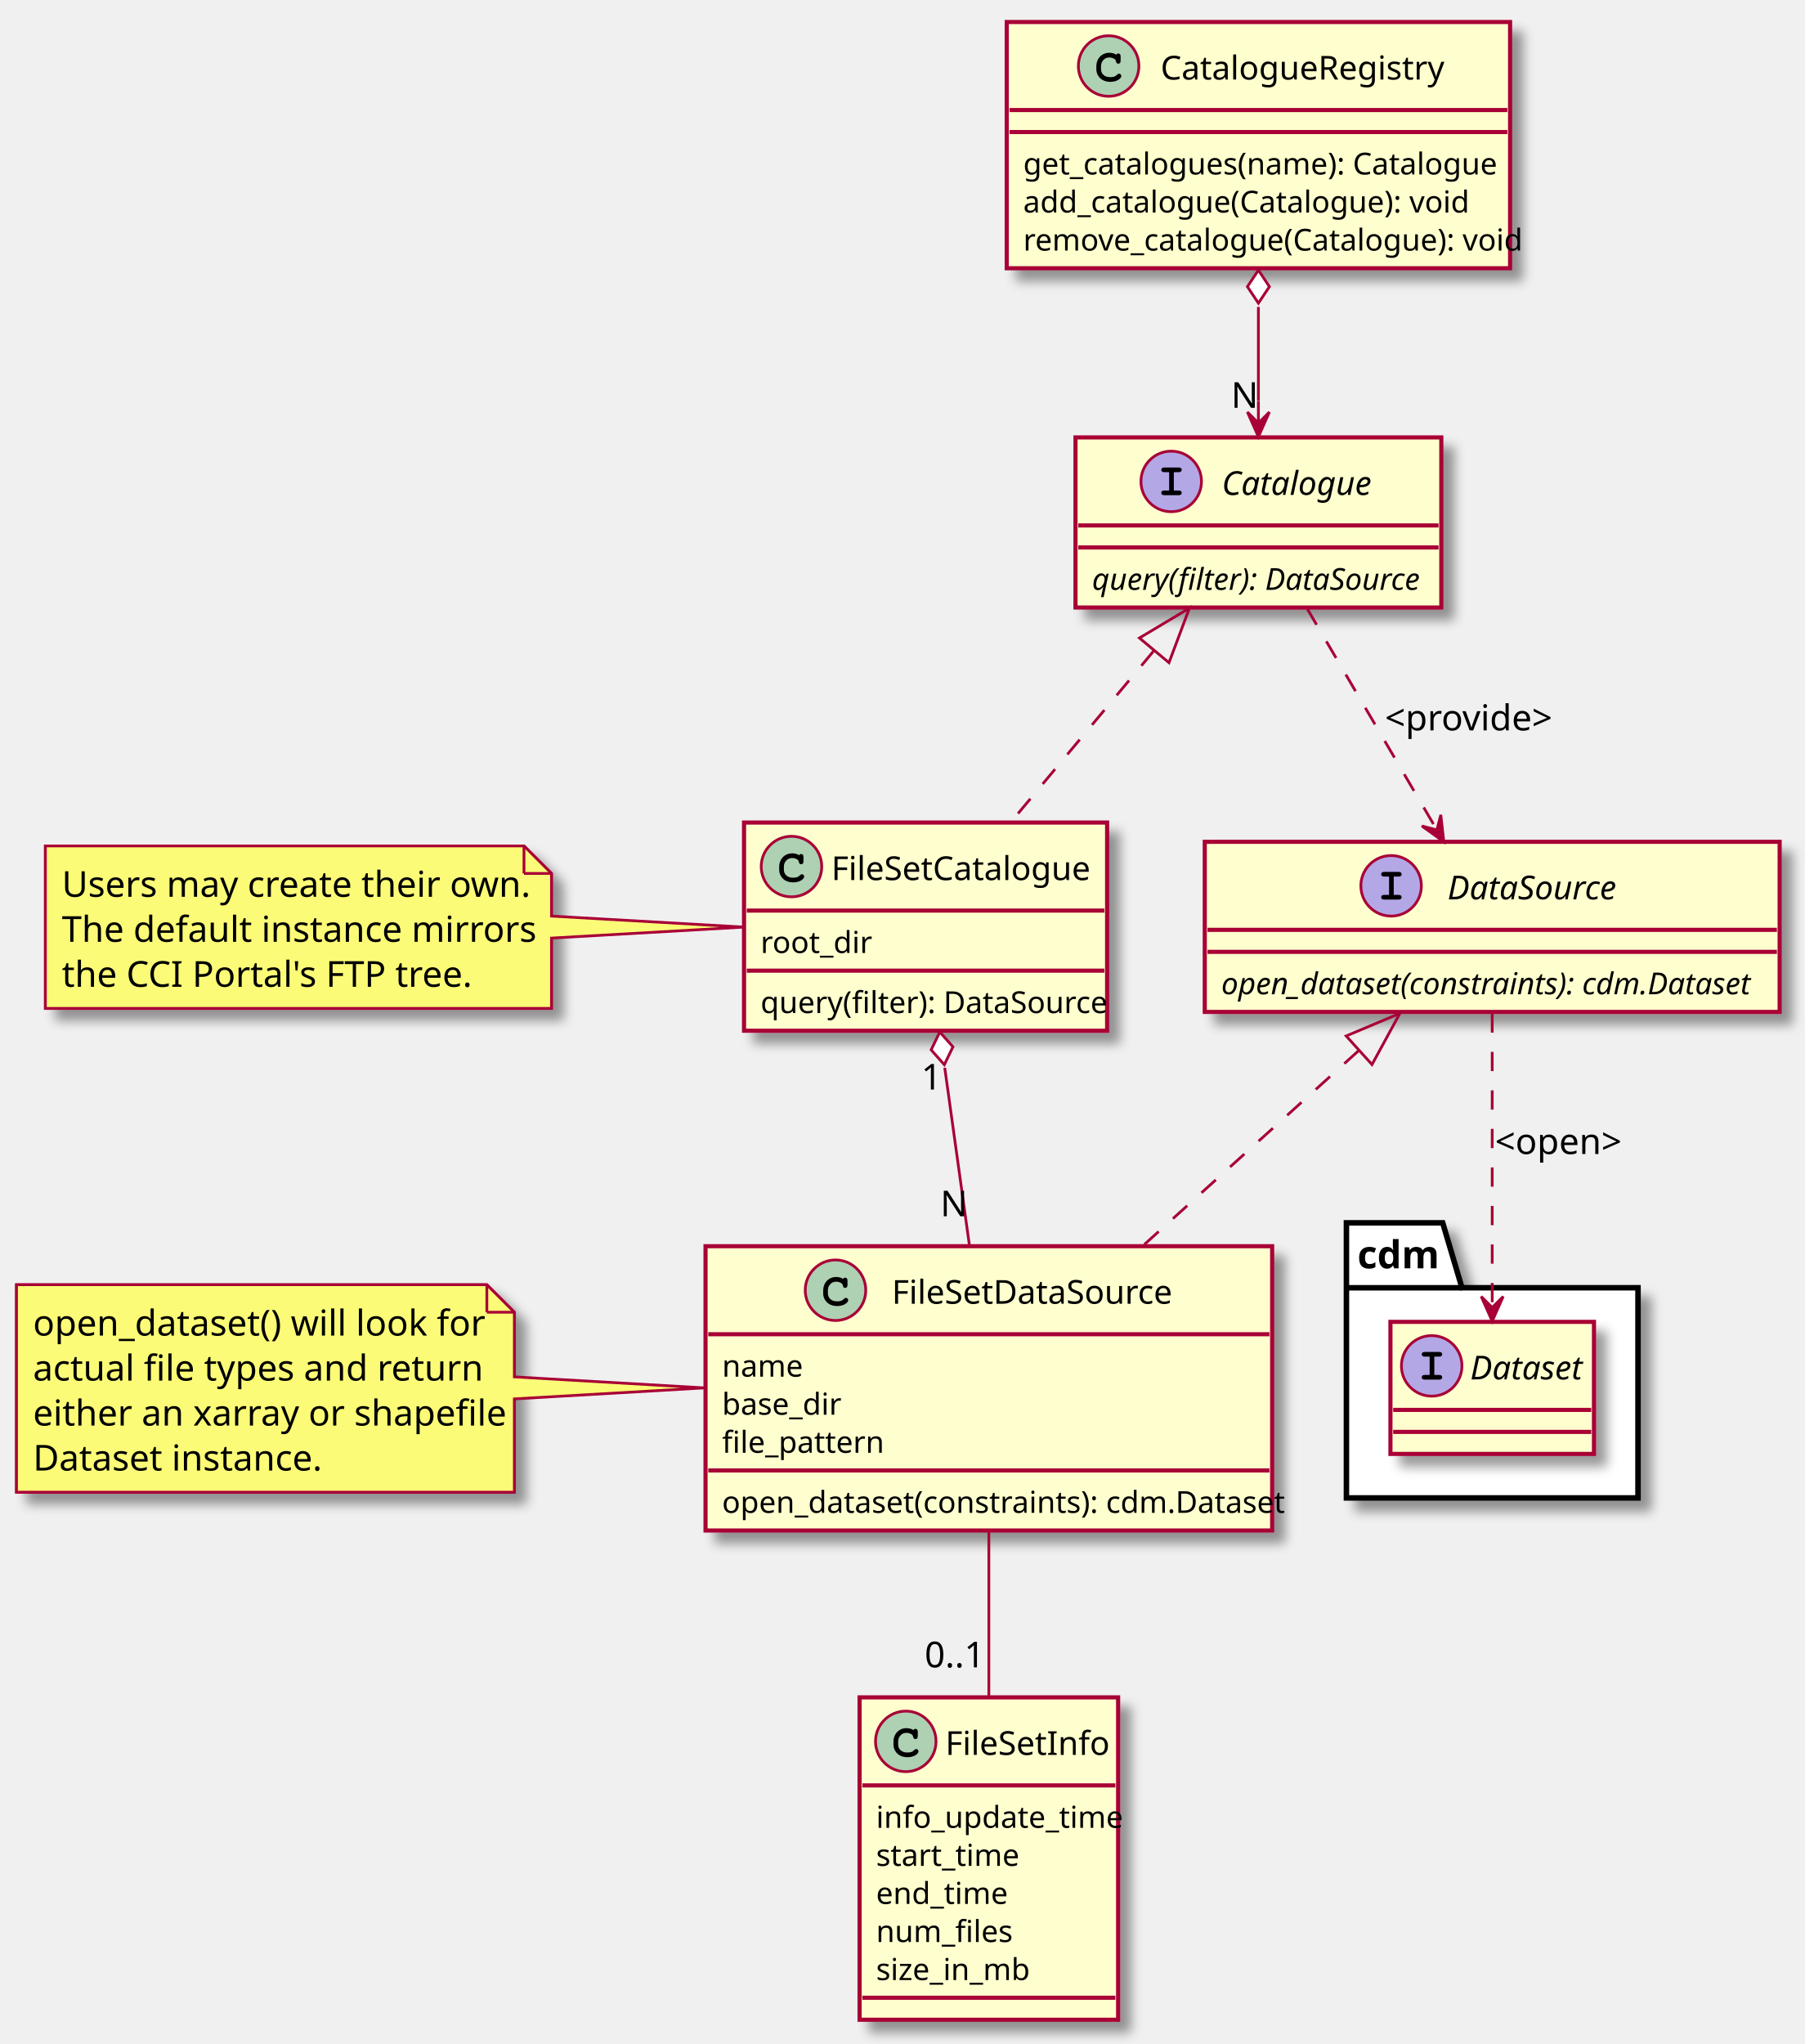
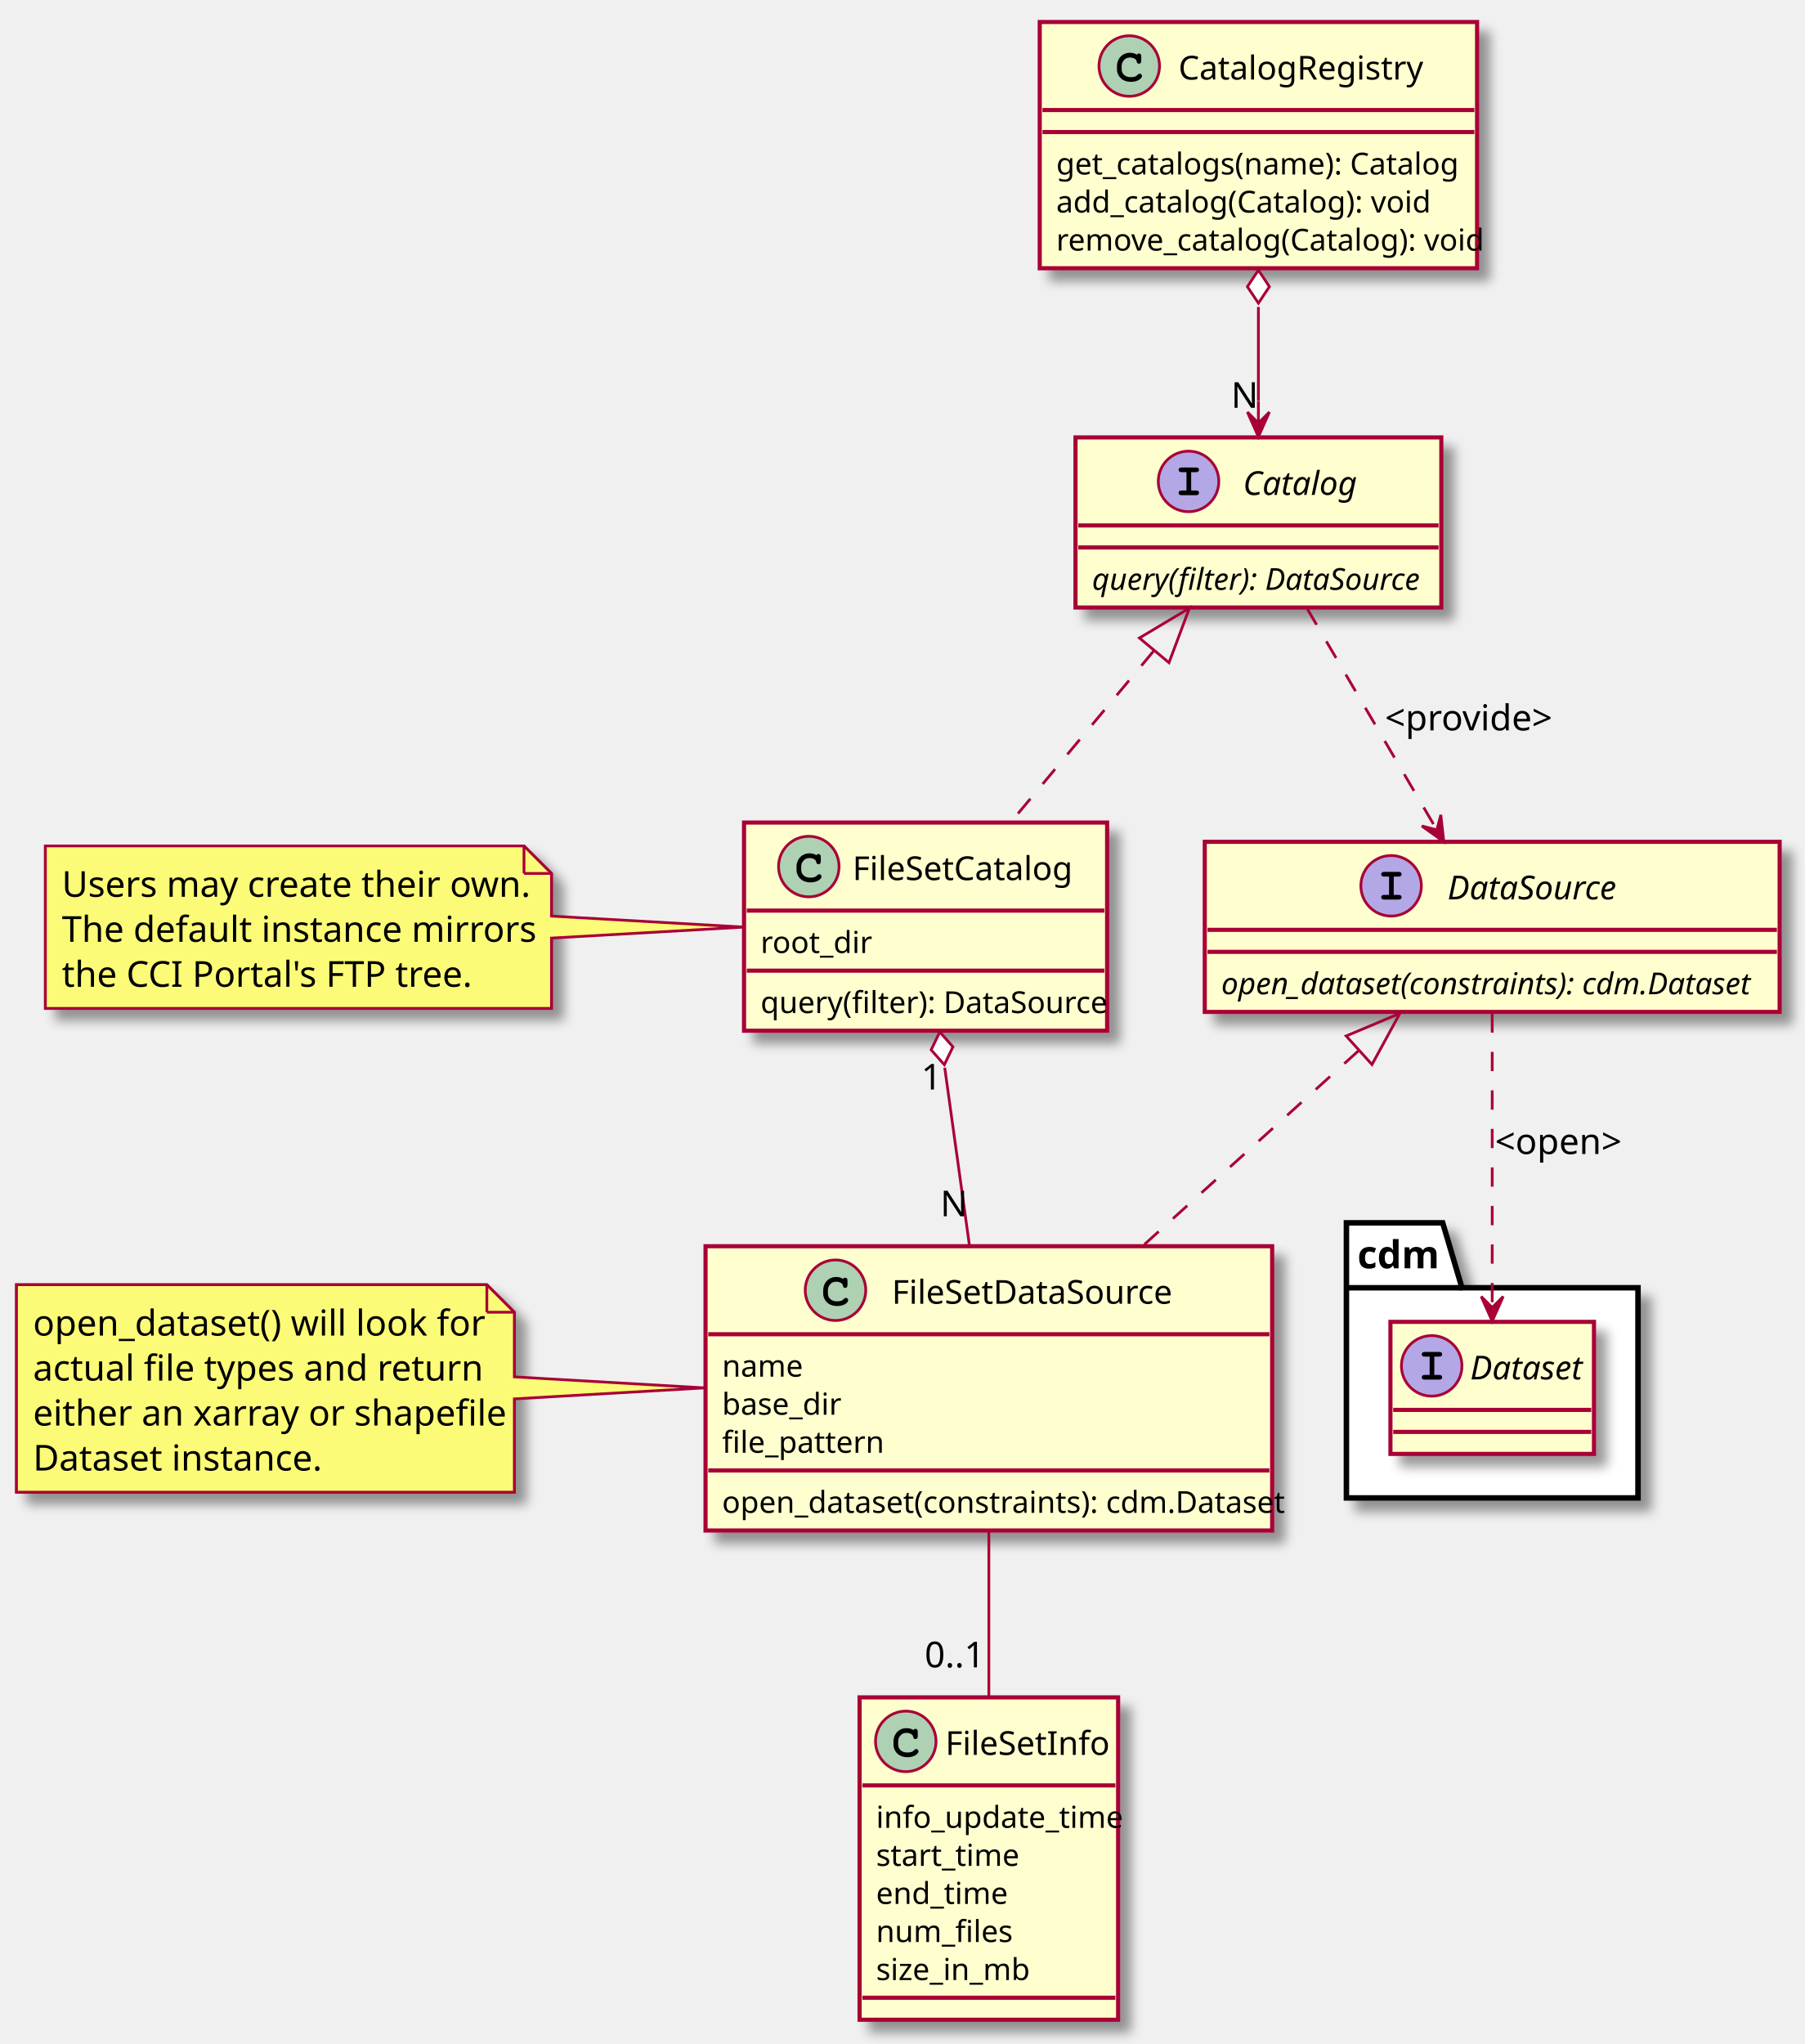
<svg xmlns="http://www.w3.org/2000/svg" height="743px" style="width:656px;height:743px;" version="1.1" viewBox="0 0 656 743" width="656px">
  <defs>
    <filter height="300%" id="f1" width="300%" x="-1" y="-1">
      <feGaussianBlur result="blurOut" stdDeviation="2.0" />
      <feColorMatrix in="blurOut" result="blurOut2" type="matrix" values="0 0 0 0 0 0 0 0 0 0 0 0 0 0 0 0 0 0 .4 0" />
      <feOffset dx="4.0" dy="4.0" in="blurOut2" result="blurOut3" />
      <feBlend in="SourceGraphic" in2="blurOut3" mode="normal" />
    </filter>
  </defs>
  <g>
    <polygon fill="#FFFFFF" filter="url(#f1)" points="489.5,444.5,524.5,444.5,531.5,468.109,595.5,468.109,595.5,544.5,489.5,544.5,489.5,444.5" style="stroke: #000000; stroke-width: 2.0;" />
    <line style="stroke: #000000; stroke-width: 2.0;" x1="489.5" x2="531.5" y1="468.109" y2="468.109" />
    <text fill="#000000" font-family="sans-serif" font-size="14" font-weight="bold" lengthAdjust="spacingAndGlyphs" textLength="29" x="493.5" y="461.033">cdm</text>
    <rect fill="#FEFECE" filter="url(#f1)" height="48" style="stroke: #A80036; stroke-width: 1.5;" width="74" x="505.5" y="480.5" />
    <ellipse cx="520.5" cy="496.5" fill="#B4A7E5" rx="11" ry="11" style="stroke: #A80036; stroke-width: 1.0;" />
    <path d="M521.453,493.141 L521.453,499.797 L523.172,499.797 Q523.781,499.797 524.047,500.031 Q524.312,500.266 524.312,500.656 Q524.312,501.031 524.047,501.266 Q523.781,501.5 523.172,501.5 L518.031,501.5 Q517.422,501.5 517.156,501.266 Q516.891,501.031 516.891,500.641 Q516.891,500.266 517.156,500.031 Q517.422,499.797 518.031,499.797 L519.75,499.797 L519.75,493.141 L518.031,493.141 Q517.422,493.141 517.156,492.906 Q516.891,492.672 516.891,492.281 Q516.891,491.906 517.156,491.672 Q517.422,491.438 518.031,491.438 L523.172,491.438 Q523.781,491.438 524.047,491.672 Q524.312,491.906 524.312,492.281 Q524.312,492.672 524.047,492.906 Q523.781,493.141 523.172,493.141 L521.453,493.141 Z " />
    <text fill="#000000" font-family="sans-serif" font-size="12" font-style="italic" lengthAdjust="spacingAndGlyphs" textLength="42" x="534.5" y="501.41">Dataset</text>
    <line style="stroke: #A80036; stroke-width: 1.5;" x1="506.5" x2="578.5" y1="512.5" y2="512.5" />
    <line style="stroke: #A80036; stroke-width: 1.5;" x1="506.5" x2="578.5" y1="520.5" y2="520.5" />
-     <rect fill="#FEFECE" filter="url(#f1)" height="89.508" style="stroke: #A80036; stroke-width: 1.5;" width="183" x="366" y="8" />
-     <ellipse cx="403.05" cy="24" fill="#ADD1B2" rx="11" ry="11" style="stroke: #A80036; stroke-width: 1.0;" />
-     <path d="M405.816,19.875 Q405.972,19.656 406.159,19.547 Q406.347,19.438 406.566,19.438 Q406.941,19.438 407.175,19.695 Q407.409,19.953 407.409,20.562 L407.409,22.016 Q407.409,22.625 407.175,22.891 Q406.941,23.156 406.566,23.156 Q406.222,23.156 406.019,22.953 Q405.816,22.766 405.706,22.25 Q405.659,21.891 405.472,21.703 Q405.144,21.328 404.534,21.109 Q403.925,20.891 403.3,20.891 Q402.534,20.891 401.902,21.219 Q401.269,21.547 400.777,22.297 Q400.284,23.047 400.284,24.078 L400.284,25.172 Q400.284,26.406 401.175,27.227 Q402.066,28.047 403.659,28.047 Q404.597,28.047 405.253,27.797 Q405.644,27.641 406.066,27.203 Q406.331,26.938 406.48,26.859 Q406.628,26.781 406.831,26.781 Q407.159,26.781 407.417,27.039 Q407.675,27.297 407.675,27.641 Q407.675,27.984 407.331,28.391 Q406.831,28.969 406.034,29.297 Q404.956,29.75 403.659,29.75 Q402.144,29.75 400.941,29.125 Q399.956,28.625 399.269,27.555 Q398.581,26.484 398.581,25.203 L398.581,24.047 Q398.581,22.719 399.198,21.57 Q399.816,20.422 400.909,19.805 Q402.003,19.188 403.238,19.188 Q403.972,19.188 404.62,19.352 Q405.269,19.516 405.816,19.875 Z " />
-     <text fill="#000000" font-family="sans-serif" font-size="12" lengthAdjust="spacingAndGlyphs" textLength="102" x="421.95" y="28.91">CatalogueRegistry</text>
-     <line style="stroke: #A80036; stroke-width: 1.5;" x1="367" x2="548" y1="40" y2="40" />
-     <line style="stroke: #A80036; stroke-width: 1.5;" x1="367" x2="548" y1="48" y2="48" />
-     <text fill="#000000" font-family="sans-serif" font-size="11" lengthAdjust="spacingAndGlyphs" textLength="162" x="372" y="63.419">get_catalogues(name): Catalogue</text>
-     <text fill="#000000" font-family="sans-serif" font-size="11" lengthAdjust="spacingAndGlyphs" textLength="153" x="372" y="77.255">add_catalogue(Catalogue): void</text>
-     <text fill="#000000" font-family="sans-serif" font-size="11" lengthAdjust="spacingAndGlyphs" textLength="171" x="372" y="91.091">remove_catalogue(Catalogue): void</text>
+     <rect fill="#FEFECE" filter="url(#f1)" height="89.508" style="stroke: #A80036; stroke-width: 1.5;" width="159" x="378" y="8" />
+     <ellipse cx="410.55" cy="24" fill="#ADD1B2" rx="11" ry="11" style="stroke: #A80036; stroke-width: 1.0;" />
+     <path d="M413.316,19.875 Q413.472,19.656 413.659,19.547 Q413.847,19.438 414.066,19.438 Q414.441,19.438 414.675,19.695 Q414.909,19.953 414.909,20.562 L414.909,22.016 Q414.909,22.625 414.675,22.891 Q414.441,23.156 414.066,23.156 Q413.722,23.156 413.519,22.953 Q413.316,22.766 413.206,22.25 Q413.159,21.891 412.972,21.703 Q412.644,21.328 412.034,21.109 Q411.425,20.891 410.8,20.891 Q410.034,20.891 409.402,21.219 Q408.769,21.547 408.277,22.297 Q407.784,23.047 407.784,24.078 L407.784,25.172 Q407.784,26.406 408.675,27.227 Q409.566,28.047 411.159,28.047 Q412.097,28.047 412.753,27.797 Q413.144,27.641 413.566,27.203 Q413.831,26.938 413.98,26.859 Q414.128,26.781 414.331,26.781 Q414.659,26.781 414.917,27.039 Q415.175,27.297 415.175,27.641 Q415.175,27.984 414.831,28.391 Q414.331,28.969 413.534,29.297 Q412.456,29.75 411.159,29.75 Q409.644,29.75 408.441,29.125 Q407.456,28.625 406.769,27.555 Q406.081,26.484 406.081,25.203 L406.081,24.047 Q406.081,22.719 406.698,21.57 Q407.316,20.422 408.409,19.805 Q409.503,19.188 410.738,19.188 Q411.472,19.188 412.12,19.352 Q412.769,19.516 413.316,19.875 Z " />
+     <text fill="#000000" font-family="sans-serif" font-size="12" lengthAdjust="spacingAndGlyphs" textLength="88" x="428.45" y="28.91">CatalogRegistry</text>
+     <line style="stroke: #A80036; stroke-width: 1.5;" x1="379" x2="536" y1="40" y2="40" />
+     <line style="stroke: #A80036; stroke-width: 1.5;" x1="379" x2="536" y1="48" y2="48" />
+     <text fill="#000000" font-family="sans-serif" font-size="11" lengthAdjust="spacingAndGlyphs" textLength="138" x="384" y="63.419">get_catalogs(name): Catalog</text>
+     <text fill="#000000" font-family="sans-serif" font-size="11" lengthAdjust="spacingAndGlyphs" textLength="129" x="384" y="77.255">add_catalog(Catalog): void</text>
+     <text fill="#000000" font-family="sans-serif" font-size="11" lengthAdjust="spacingAndGlyphs" textLength="147" x="384" y="91.091">remove_catalog(Catalog): void</text>
    <rect fill="#FEFECE" filter="url(#f1)" height="61.836" style="stroke: #A80036; stroke-width: 1.5;" width="133" x="391" y="159" />
-     <ellipse cx="425.8" cy="175" fill="#B4A7E5" rx="11" ry="11" style="stroke: #A80036; stroke-width: 1.0;" />
-     <path d="M426.753,171.641 L426.753,178.297 L428.472,178.297 Q429.081,178.297 429.347,178.531 Q429.613,178.766 429.613,179.156 Q429.613,179.531 429.347,179.766 Q429.081,180 428.472,180 L423.331,180 Q422.722,180 422.456,179.766 Q422.191,179.531 422.191,179.141 Q422.191,178.766 422.456,178.531 Q422.722,178.297 423.331,178.297 L425.05,178.297 L425.05,171.641 L423.331,171.641 Q422.722,171.641 422.456,171.406 Q422.191,171.172 422.191,170.781 Q422.191,170.406 422.456,170.172 Q422.722,169.938 423.331,169.938 L428.472,169.938 Q429.081,169.938 429.347,170.172 Q429.613,170.406 429.613,170.781 Q429.613,171.172 429.347,171.406 Q429.081,171.641 428.472,171.641 L426.753,171.641 Z " />
-     <text fill="#000000" font-family="sans-serif" font-size="12" font-style="italic" lengthAdjust="spacingAndGlyphs" textLength="57" x="444.2" y="179.91">Catalogue</text>
+     <ellipse cx="432.1" cy="175" fill="#B4A7E5" rx="11" ry="11" style="stroke: #A80036; stroke-width: 1.0;" />
+     <path d="M433.053,171.641 L433.053,178.297 L434.772,178.297 Q435.381,178.297 435.647,178.531 Q435.913,178.766 435.913,179.156 Q435.913,179.531 435.647,179.766 Q435.381,180 434.772,180 L429.631,180 Q429.022,180 428.756,179.766 Q428.491,179.531 428.491,179.141 Q428.491,178.766 428.756,178.531 Q429.022,178.297 429.631,178.297 L431.35,178.297 L431.35,171.641 L429.631,171.641 Q429.022,171.641 428.756,171.406 Q428.491,171.172 428.491,170.781 Q428.491,170.406 428.756,170.172 Q429.022,169.938 429.631,169.938 L434.772,169.938 Q435.381,169.938 435.647,170.172 Q435.913,170.406 435.913,170.781 Q435.913,171.172 435.647,171.406 Q435.381,171.641 434.772,171.641 L433.053,171.641 Z " />
+     <text fill="#000000" font-family="sans-serif" font-size="12" font-style="italic" lengthAdjust="spacingAndGlyphs" textLength="43" x="451.9" y="179.91">Catalog</text>
    <line style="stroke: #A80036; stroke-width: 1.5;" x1="392" x2="523" y1="191" y2="191" />
    <line style="stroke: #A80036; stroke-width: 1.5;" x1="392" x2="523" y1="199" y2="199" />
    <text fill="#000000" font-family="sans-serif" font-size="11" font-style="italic" lengthAdjust="spacingAndGlyphs" textLength="121" x="397" y="214.419">query(filter): DataSource</text>
    <rect fill="#FEFECE" filter="url(#f1)" height="61.836" style="stroke: #A80036; stroke-width: 1.5;" width="209" x="438" y="306" />
    <ellipse cx="505.75" cy="322" fill="#B4A7E5" rx="11" ry="11" style="stroke: #A80036; stroke-width: 1.0;" />
    <path d="M506.703,318.641 L506.703,325.297 L508.422,325.297 Q509.031,325.297 509.297,325.531 Q509.562,325.766 509.562,326.156 Q509.562,326.531 509.297,326.766 Q509.031,327 508.422,327 L503.281,327 Q502.672,327 502.406,326.766 Q502.141,326.531 502.141,326.141 Q502.141,325.766 502.406,325.531 Q502.672,325.297 503.281,325.297 L505,325.297 L505,318.641 L503.281,318.641 Q502.672,318.641 502.406,318.406 Q502.141,318.172 502.141,317.781 Q502.141,317.406 502.406,317.172 Q502.672,316.938 503.281,316.938 L508.422,316.938 Q509.031,316.938 509.297,317.172 Q509.562,317.406 509.562,317.781 Q509.562,318.172 509.297,318.406 Q509.031,318.641 508.422,318.641 L506.703,318.641 Z " />
    <text fill="#000000" font-family="sans-serif" font-size="12" font-style="italic" lengthAdjust="spacingAndGlyphs" textLength="65" x="526.25" y="326.91">DataSource</text>
    <line style="stroke: #A80036; stroke-width: 1.5;" x1="439" x2="646" y1="338" y2="338" />
    <line style="stroke: #A80036; stroke-width: 1.5;" x1="439" x2="646" y1="346" y2="346" />
    <text fill="#000000" font-family="sans-serif" font-size="11" font-style="italic" lengthAdjust="spacingAndGlyphs" textLength="197" x="444" y="361.419">open_dataset(constraints): cdm.Dataset</text>
    <rect fill="#FEFECE" filter="url(#f1)" height="75.672" style="stroke: #A80036; stroke-width: 1.5;" width="132" x="270.5" y="299" />
-     <ellipse cx="287.75" cy="315" fill="#ADD1B2" rx="11" ry="11" style="stroke: #A80036; stroke-width: 1.0;" />
-     <path d="M290.516,310.875 Q290.672,310.656 290.859,310.547 Q291.047,310.438 291.266,310.438 Q291.641,310.438 291.875,310.695 Q292.109,310.953 292.109,311.562 L292.109,313.016 Q292.109,313.625 291.875,313.891 Q291.641,314.156 291.266,314.156 Q290.922,314.156 290.719,313.953 Q290.516,313.766 290.406,313.25 Q290.359,312.891 290.172,312.703 Q289.844,312.328 289.234,312.109 Q288.625,311.891 288,311.891 Q287.234,311.891 286.602,312.219 Q285.969,312.547 285.477,313.297 Q284.984,314.047 284.984,315.078 L284.984,316.172 Q284.984,317.406 285.875,318.227 Q286.766,319.047 288.359,319.047 Q289.297,319.047 289.953,318.797 Q290.344,318.641 290.766,318.203 Q291.031,317.938 291.18,317.859 Q291.328,317.781 291.531,317.781 Q291.859,317.781 292.117,318.039 Q292.375,318.297 292.375,318.641 Q292.375,318.984 292.031,319.391 Q291.531,319.969 290.734,320.297 Q289.656,320.75 288.359,320.75 Q286.844,320.75 285.641,320.125 Q284.656,319.625 283.969,318.555 Q283.281,317.484 283.281,316.203 L283.281,315.047 Q283.281,313.719 283.898,312.57 Q284.516,311.422 285.609,310.805 Q286.703,310.188 287.938,310.188 Q288.672,310.188 289.32,310.352 Q289.969,310.516 290.516,310.875 Z " />
-     <text fill="#000000" font-family="sans-serif" font-size="12" lengthAdjust="spacingAndGlyphs" textLength="95" x="302.25" y="319.91">FileSetCatalogue</text>
+     <ellipse cx="294.05" cy="315" fill="#ADD1B2" rx="11" ry="11" style="stroke: #A80036; stroke-width: 1.0;" />
+     <path d="M296.816,310.875 Q296.972,310.656 297.159,310.547 Q297.347,310.438 297.566,310.438 Q297.941,310.438 298.175,310.695 Q298.409,310.953 298.409,311.562 L298.409,313.016 Q298.409,313.625 298.175,313.891 Q297.941,314.156 297.566,314.156 Q297.222,314.156 297.019,313.953 Q296.816,313.766 296.706,313.25 Q296.659,312.891 296.472,312.703 Q296.144,312.328 295.534,312.109 Q294.925,311.891 294.3,311.891 Q293.534,311.891 292.902,312.219 Q292.269,312.547 291.777,313.297 Q291.284,314.047 291.284,315.078 L291.284,316.172 Q291.284,317.406 292.175,318.227 Q293.066,319.047 294.659,319.047 Q295.597,319.047 296.253,318.797 Q296.644,318.641 297.066,318.203 Q297.331,317.938 297.48,317.859 Q297.628,317.781 297.831,317.781 Q298.159,317.781 298.417,318.039 Q298.675,318.297 298.675,318.641 Q298.675,318.984 298.331,319.391 Q297.831,319.969 297.034,320.297 Q295.956,320.75 294.659,320.75 Q293.144,320.75 291.941,320.125 Q290.956,319.625 290.269,318.555 Q289.581,317.484 289.581,316.203 L289.581,315.047 Q289.581,313.719 290.198,312.57 Q290.816,311.422 291.909,310.805 Q293.003,310.188 294.238,310.188 Q294.972,310.188 295.62,310.352 Q296.269,310.516 296.816,310.875 Z " />
+     <text fill="#000000" font-family="sans-serif" font-size="12" lengthAdjust="spacingAndGlyphs" textLength="81" x="309.95" y="319.91">FileSetCatalog</text>
    <line style="stroke: #A80036; stroke-width: 1.5;" x1="271.5" x2="401.5" y1="331" y2="331" />
    <text fill="#000000" font-family="sans-serif" font-size="11" lengthAdjust="spacingAndGlyphs" textLength="37" x="276.5" y="346.419">root_dir</text>
    <line style="stroke: #A80036; stroke-width: 1.5;" x1="271.5" x2="401.5" y1="352.836" y2="352.836" />
    <text fill="#000000" font-family="sans-serif" font-size="11" lengthAdjust="spacingAndGlyphs" textLength="120" x="276.5" y="368.255">query(filter): DataSource</text>
    <rect fill="#FEFECE" filter="url(#f1)" height="103.344" style="stroke: #A80036; stroke-width: 1.5;" width="206" x="256.5" y="453" />
    <ellipse cx="303.75" cy="469" fill="#ADD1B2" rx="11" ry="11" style="stroke: #A80036; stroke-width: 1.0;" />
    <path d="M306.516,464.875 Q306.672,464.656 306.859,464.547 Q307.047,464.438 307.266,464.438 Q307.641,464.438 307.875,464.695 Q308.109,464.953 308.109,465.562 L308.109,467.016 Q308.109,467.625 307.875,467.891 Q307.641,468.156 307.266,468.156 Q306.922,468.156 306.719,467.953 Q306.516,467.766 306.406,467.25 Q306.359,466.891 306.172,466.703 Q305.844,466.328 305.234,466.109 Q304.625,465.891 304,465.891 Q303.234,465.891 302.602,466.219 Q301.969,466.547 301.477,467.297 Q300.984,468.047 300.984,469.078 L300.984,470.172 Q300.984,471.406 301.875,472.227 Q302.766,473.047 304.359,473.047 Q305.297,473.047 305.953,472.797 Q306.344,472.641 306.766,472.203 Q307.031,471.938 307.18,471.859 Q307.328,471.781 307.531,471.781 Q307.859,471.781 308.117,472.039 Q308.375,472.297 308.375,472.641 Q308.375,472.984 308.031,473.391 Q307.531,473.969 306.734,474.297 Q305.656,474.75 304.359,474.75 Q302.844,474.75 301.641,474.125 Q300.656,473.625 299.969,472.555 Q299.281,471.484 299.281,470.203 L299.281,469.047 Q299.281,467.719 299.898,466.57 Q300.516,465.422 301.609,464.805 Q302.703,464.188 303.938,464.188 Q304.672,464.188 305.32,464.352 Q305.969,464.516 306.516,464.875 Z " />
    <text fill="#000000" font-family="sans-serif" font-size="12" lengthAdjust="spacingAndGlyphs" textLength="103" x="324.25" y="473.91">FileSetDataSource</text>
    <line style="stroke: #A80036; stroke-width: 1.5;" x1="257.5" x2="461.5" y1="485" y2="485" />
    <text fill="#000000" font-family="sans-serif" font-size="11" lengthAdjust="spacingAndGlyphs" textLength="26" x="262.5" y="500.419">name</text>
    <text fill="#000000" font-family="sans-serif" font-size="11" lengthAdjust="spacingAndGlyphs" textLength="42" x="262.5" y="514.255">base_dir</text>
    <text fill="#000000" font-family="sans-serif" font-size="11" lengthAdjust="spacingAndGlyphs" textLength="54" x="262.5" y="528.091">file_pattern</text>
    <line style="stroke: #A80036; stroke-width: 1.5;" x1="257.5" x2="461.5" y1="534.508" y2="534.508" />
    <text fill="#000000" font-family="sans-serif" font-size="11" lengthAdjust="spacingAndGlyphs" textLength="194" x="262.5" y="549.927">open_dataset(constraints): cdm.Dataset</text>
    <rect fill="#FEFECE" filter="url(#f1)" height="117.18" style="stroke: #A80036; stroke-width: 1.5;" width="94" x="312.5" y="617" />
    <ellipse cx="329.3" cy="633" fill="#ADD1B2" rx="11" ry="11" style="stroke: #A80036; stroke-width: 1.0;" />
    <path d="M332.066,628.875 Q332.222,628.656 332.409,628.547 Q332.597,628.438 332.816,628.438 Q333.191,628.438 333.425,628.695 Q333.659,628.953 333.659,629.562 L333.659,631.016 Q333.659,631.625 333.425,631.891 Q333.191,632.156 332.816,632.156 Q332.472,632.156 332.269,631.953 Q332.066,631.766 331.956,631.25 Q331.909,630.891 331.722,630.703 Q331.394,630.328 330.784,630.109 Q330.175,629.891 329.55,629.891 Q328.784,629.891 328.152,630.219 Q327.519,630.547 327.027,631.297 Q326.534,632.047 326.534,633.078 L326.534,634.172 Q326.534,635.406 327.425,636.227 Q328.316,637.047 329.909,637.047 Q330.847,637.047 331.503,636.797 Q331.894,636.641 332.316,636.203 Q332.581,635.938 332.73,635.859 Q332.878,635.781 333.081,635.781 Q333.409,635.781 333.667,636.039 Q333.925,636.297 333.925,636.641 Q333.925,636.984 333.581,637.391 Q333.081,637.969 332.284,638.297 Q331.206,638.75 329.909,638.75 Q328.394,638.75 327.191,638.125 Q326.206,637.625 325.519,636.555 Q324.831,635.484 324.831,634.203 L324.831,633.047 Q324.831,631.719 325.448,630.57 Q326.066,629.422 327.159,628.805 Q328.253,628.188 329.488,628.188 Q330.222,628.188 330.87,628.352 Q331.519,628.516 332.066,628.875 Z " />
    <text fill="#000000" font-family="sans-serif" font-size="12" lengthAdjust="spacingAndGlyphs" textLength="58" x="343.7" y="637.91">FileSetInfo</text>
    <line style="stroke: #A80036; stroke-width: 1.5;" x1="313.5" x2="405.5" y1="649" y2="649" />
    <text fill="#000000" font-family="sans-serif" font-size="11" lengthAdjust="spacingAndGlyphs" textLength="82" x="318.5" y="664.419">info_update_time</text>
    <text fill="#000000" font-family="sans-serif" font-size="11" lengthAdjust="spacingAndGlyphs" textLength="47" x="318.5" y="678.255">start_time</text>
    <text fill="#000000" font-family="sans-serif" font-size="11" lengthAdjust="spacingAndGlyphs" textLength="43" x="318.5" y="692.091">end_time</text>
    <text fill="#000000" font-family="sans-serif" font-size="11" lengthAdjust="spacingAndGlyphs" textLength="46" x="318.5" y="705.927">num_files</text>
    <text fill="#000000" font-family="sans-serif" font-size="11" lengthAdjust="spacingAndGlyphs" textLength="54" x="318.5" y="719.763">size_in_mb</text>
    <line style="stroke: #A80036; stroke-width: 1.5;" x1="313.5" x2="405.5" y1="726.18" y2="726.18" />
    <polygon fill="#FBFB77" filter="url(#f1)" points="16.5,307.5,16.5,366.555,200.5,366.555,200.5,317.5,190.5,307.5,16.5,307.5" style="stroke: #A80036; stroke-width: 1.0;" />
    <polygon fill="#FBFB77" points="16.5,307.5,16.5,366.555,200.5,366.555,200.5,341,270.447,337,200.5,333,200.5,317.5,190.5,307.5,16.5,307.5" style="stroke: #A80036; stroke-width: 1.0;" />
    <line style="stroke: #A80036; stroke-width: 1.0;" x1="190.5" x2="190.5" y1="307.5" y2="317.5" />
    <line style="stroke: #A80036; stroke-width: 1.0;" x1="200.5" x2="190.5" y1="317.5" y2="317.5" />
    <text fill="#000000" font-family="sans-serif" font-size="13" lengthAdjust="spacingAndGlyphs" textLength="163" x="22.5" y="325.995">Users may create their own.</text>
    <text fill="#000000" font-family="sans-serif" font-size="13" lengthAdjust="spacingAndGlyphs" textLength="160" x="22.5" y="342.347">The default instance mirrors</text>
    <text fill="#000000" font-family="sans-serif" font-size="13" lengthAdjust="spacingAndGlyphs" textLength="148" x="22.5" y="358.698">the CCI Portal's FTP tree.</text>
    <polygon fill="#FBFB77" filter="url(#f1)" points="6,467,6,542.406,187,542.406,187,477,177,467,6,467" style="stroke: #A80036; stroke-width: 1.0;" />
    <polygon fill="#FBFB77" points="6,467,6,542.406,187,542.406,187,508.5,256.165,504.5,187,500.5,187,477,177,467,6,467" style="stroke: #A80036; stroke-width: 1.0;" />
    <line style="stroke: #A80036; stroke-width: 1.0;" x1="177" x2="177" y1="467" y2="477" />
    <line style="stroke: #A80036; stroke-width: 1.0;" x1="187" x2="177" y1="477" y2="477" />
    <text fill="#000000" font-family="sans-serif" font-size="13" lengthAdjust="spacingAndGlyphs" textLength="154" x="12" y="485.495">open_dataset() will look for</text>
    <text fill="#000000" font-family="sans-serif" font-size="13" lengthAdjust="spacingAndGlyphs" textLength="153" x="12" y="501.847">actual file types and return</text>
    <text fill="#000000" font-family="sans-serif" font-size="13" lengthAdjust="spacingAndGlyphs" textLength="160" x="12" y="518.198">either an xarray or shapefile</text>
    <text fill="#000000" font-family="sans-serif" font-size="13" lengthAdjust="spacingAndGlyphs" textLength="102" x="12" y="534.55">Dataset instance.</text>
    <path d="M419.442,236.607 C402.738,256.623 383.376,279.826 367.562,298.777 " fill="none" style="stroke: #A80036; stroke-width: 1.0; stroke-dasharray: 7.0,7.0;" />
    <polygon fill="none" points="414.24,231.915,432.429,221.044,424.989,240.885,414.24,231.915" style="stroke: #A80036; stroke-width: 1.0;" />
    <path d="M493.925,381.93 C469.808,403.74 440.546,430.204 415.49,452.864 " fill="none" style="stroke: #A80036; stroke-width: 1.0; stroke-dasharray: 7.0,7.0;" />
    <polygon fill="none" points="489.406,376.579,508.935,368.355,498.797,386.962,489.406,376.579" style="stroke: #A80036; stroke-width: 1.0;" />
    <path d="M457.5,111.578 C457.5,122.998 457.5,134.806 457.5,145.655 " fill="none" style="stroke: #A80036; stroke-width: 1.0;" />
    <polygon fill="#A80036" points="457.5,158.782,461.5,149.782,457.5,153.782,453.5,149.782,457.5,158.782" style="stroke: #A80036; stroke-width: 1.0;" />
    <line style="stroke: #A80036; stroke-width: 1.0;" x1="457.5" x2="457.5" y1="153.782" y2="145.782" />
    <polygon fill="#FFFFFF" points="457.5,98.204,453.5,104.204,457.5,110.204,461.5,104.204,457.5,98.204" style="stroke: #A80036; stroke-width: 1.0;" />
    <text fill="#000000" font-family="sans-serif" font-size="13" lengthAdjust="spacingAndGlyphs" textLength="9" x="447.572" y="148.242">N</text>
    <path d="M475.112,221.044 C488.845,244.472 507.932,277.031 522.287,301.52 " fill="none" style="stroke: #A80036; stroke-width: 1.0; stroke-dasharray: 7.0,7.0;" />
    <polygon fill="#A80036" points="524.911,305.994,523.811,296.207,522.383,301.68,516.909,300.252,524.911,305.994" style="stroke: #A80036; stroke-width: 1.0;" />
    <text fill="#000000" font-family="sans-serif" font-size="13" lengthAdjust="spacingAndGlyphs" textLength="56" x="503.5" y="265.495">&lt;provide&gt;</text>
    <path d="M542.5,368.355 C542.5,398.751 542.5,445.17 542.5,474.922 " fill="none" style="stroke: #A80036; stroke-width: 1.0; stroke-dasharray: 7.0,7.0;" />
    <polygon fill="#A80036" points="542.5,480.275,546.5,471.275,542.5,475.275,538.5,471.275,542.5,480.275" style="stroke: #A80036; stroke-width: 1.0;" />
    <text fill="#000000" font-family="sans-serif" font-size="13" lengthAdjust="spacingAndGlyphs" textLength="44" x="543.5" y="419.495">&lt;open&gt;</text>
    <path d="M343.465,388.116 C346.32,408.662 349.62,432.404 352.481,452.99 " fill="none" style="stroke: #A80036; stroke-width: 1.0;" />
    <polygon fill="#FFFFFF" points="341.662,375.141,338.526,381.635,343.314,387.027,346.45,380.533,341.662,375.141" style="stroke: #A80036; stroke-width: 1.0;" />
    <text fill="#000000" font-family="sans-serif" font-size="13" lengthAdjust="spacingAndGlyphs" textLength="7" x="334.927" y="396.044">1</text>
    <text fill="#000000" font-family="sans-serif" font-size="13" lengthAdjust="spacingAndGlyphs" textLength="9" x="341.861" y="442.117">N</text>
    <path d="M359.5,556.206 C359.5,575.262 359.5,597.064 359.5,616.717 " fill="none" style="stroke: #A80036; stroke-width: 1.0;" />
    <text fill="#000000" font-family="sans-serif" font-size="13" lengthAdjust="spacingAndGlyphs" textLength="22" x="336.159" y="606.083">0..1</text>
  </g>
</svg>
